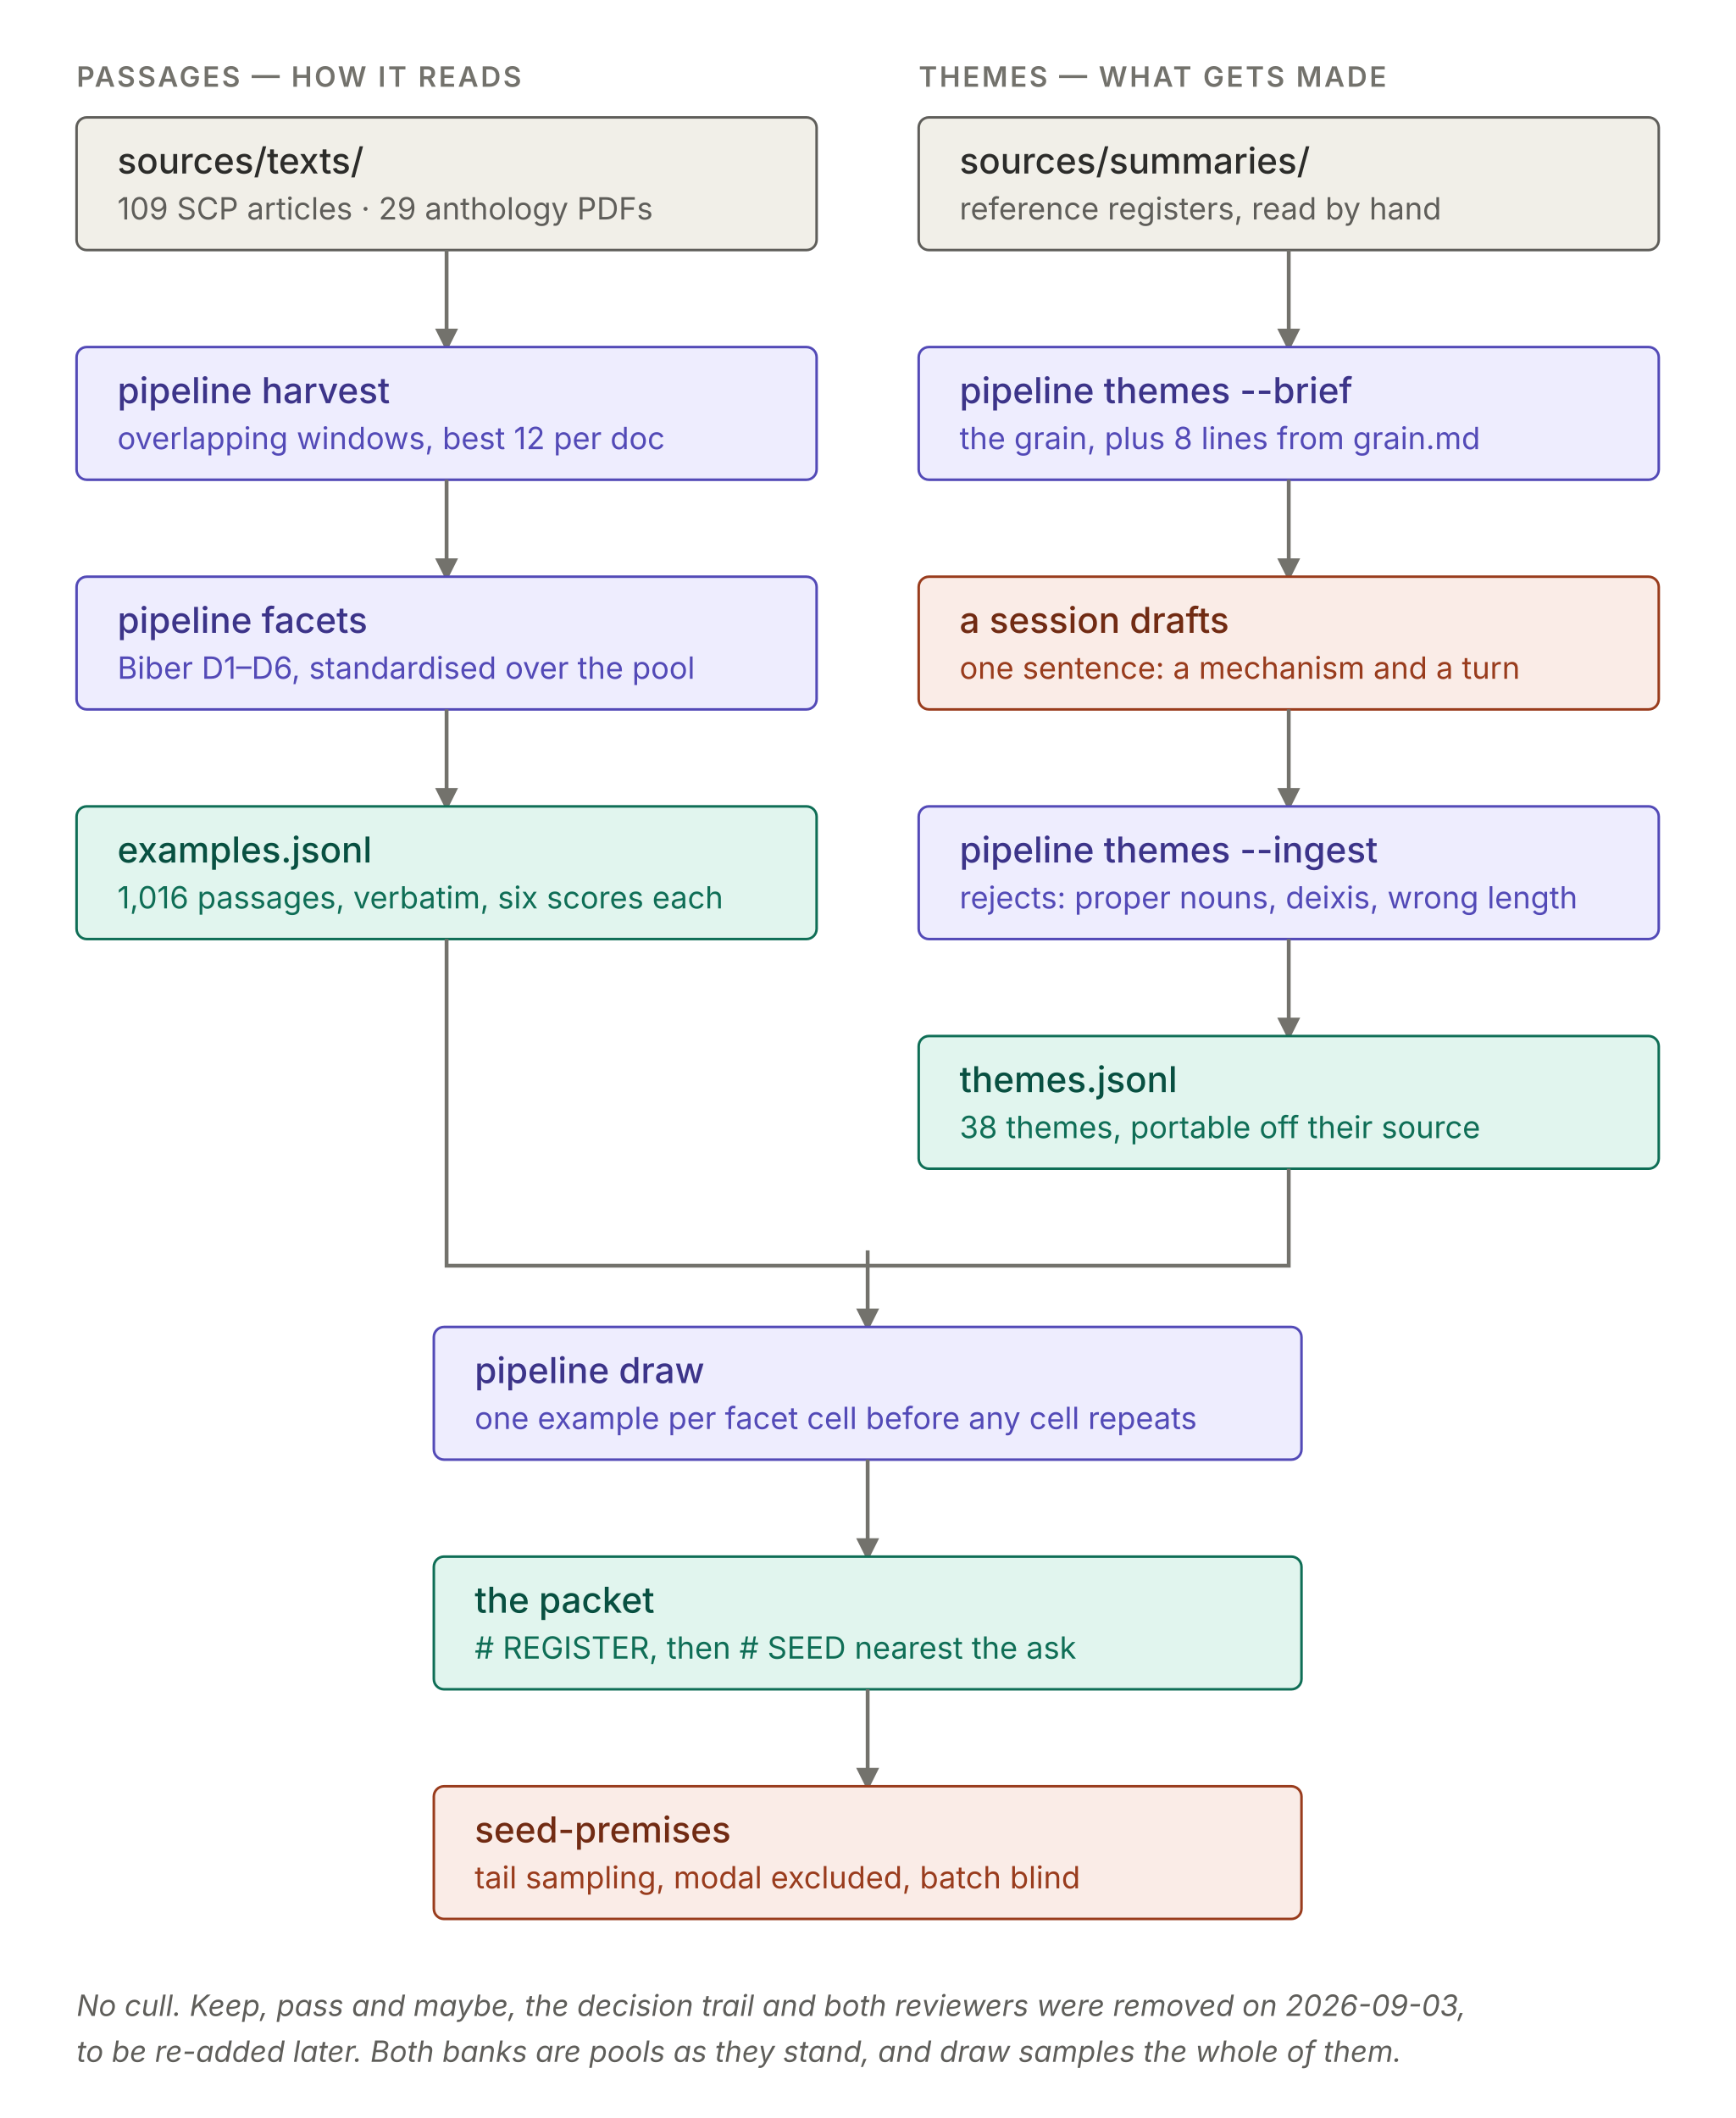
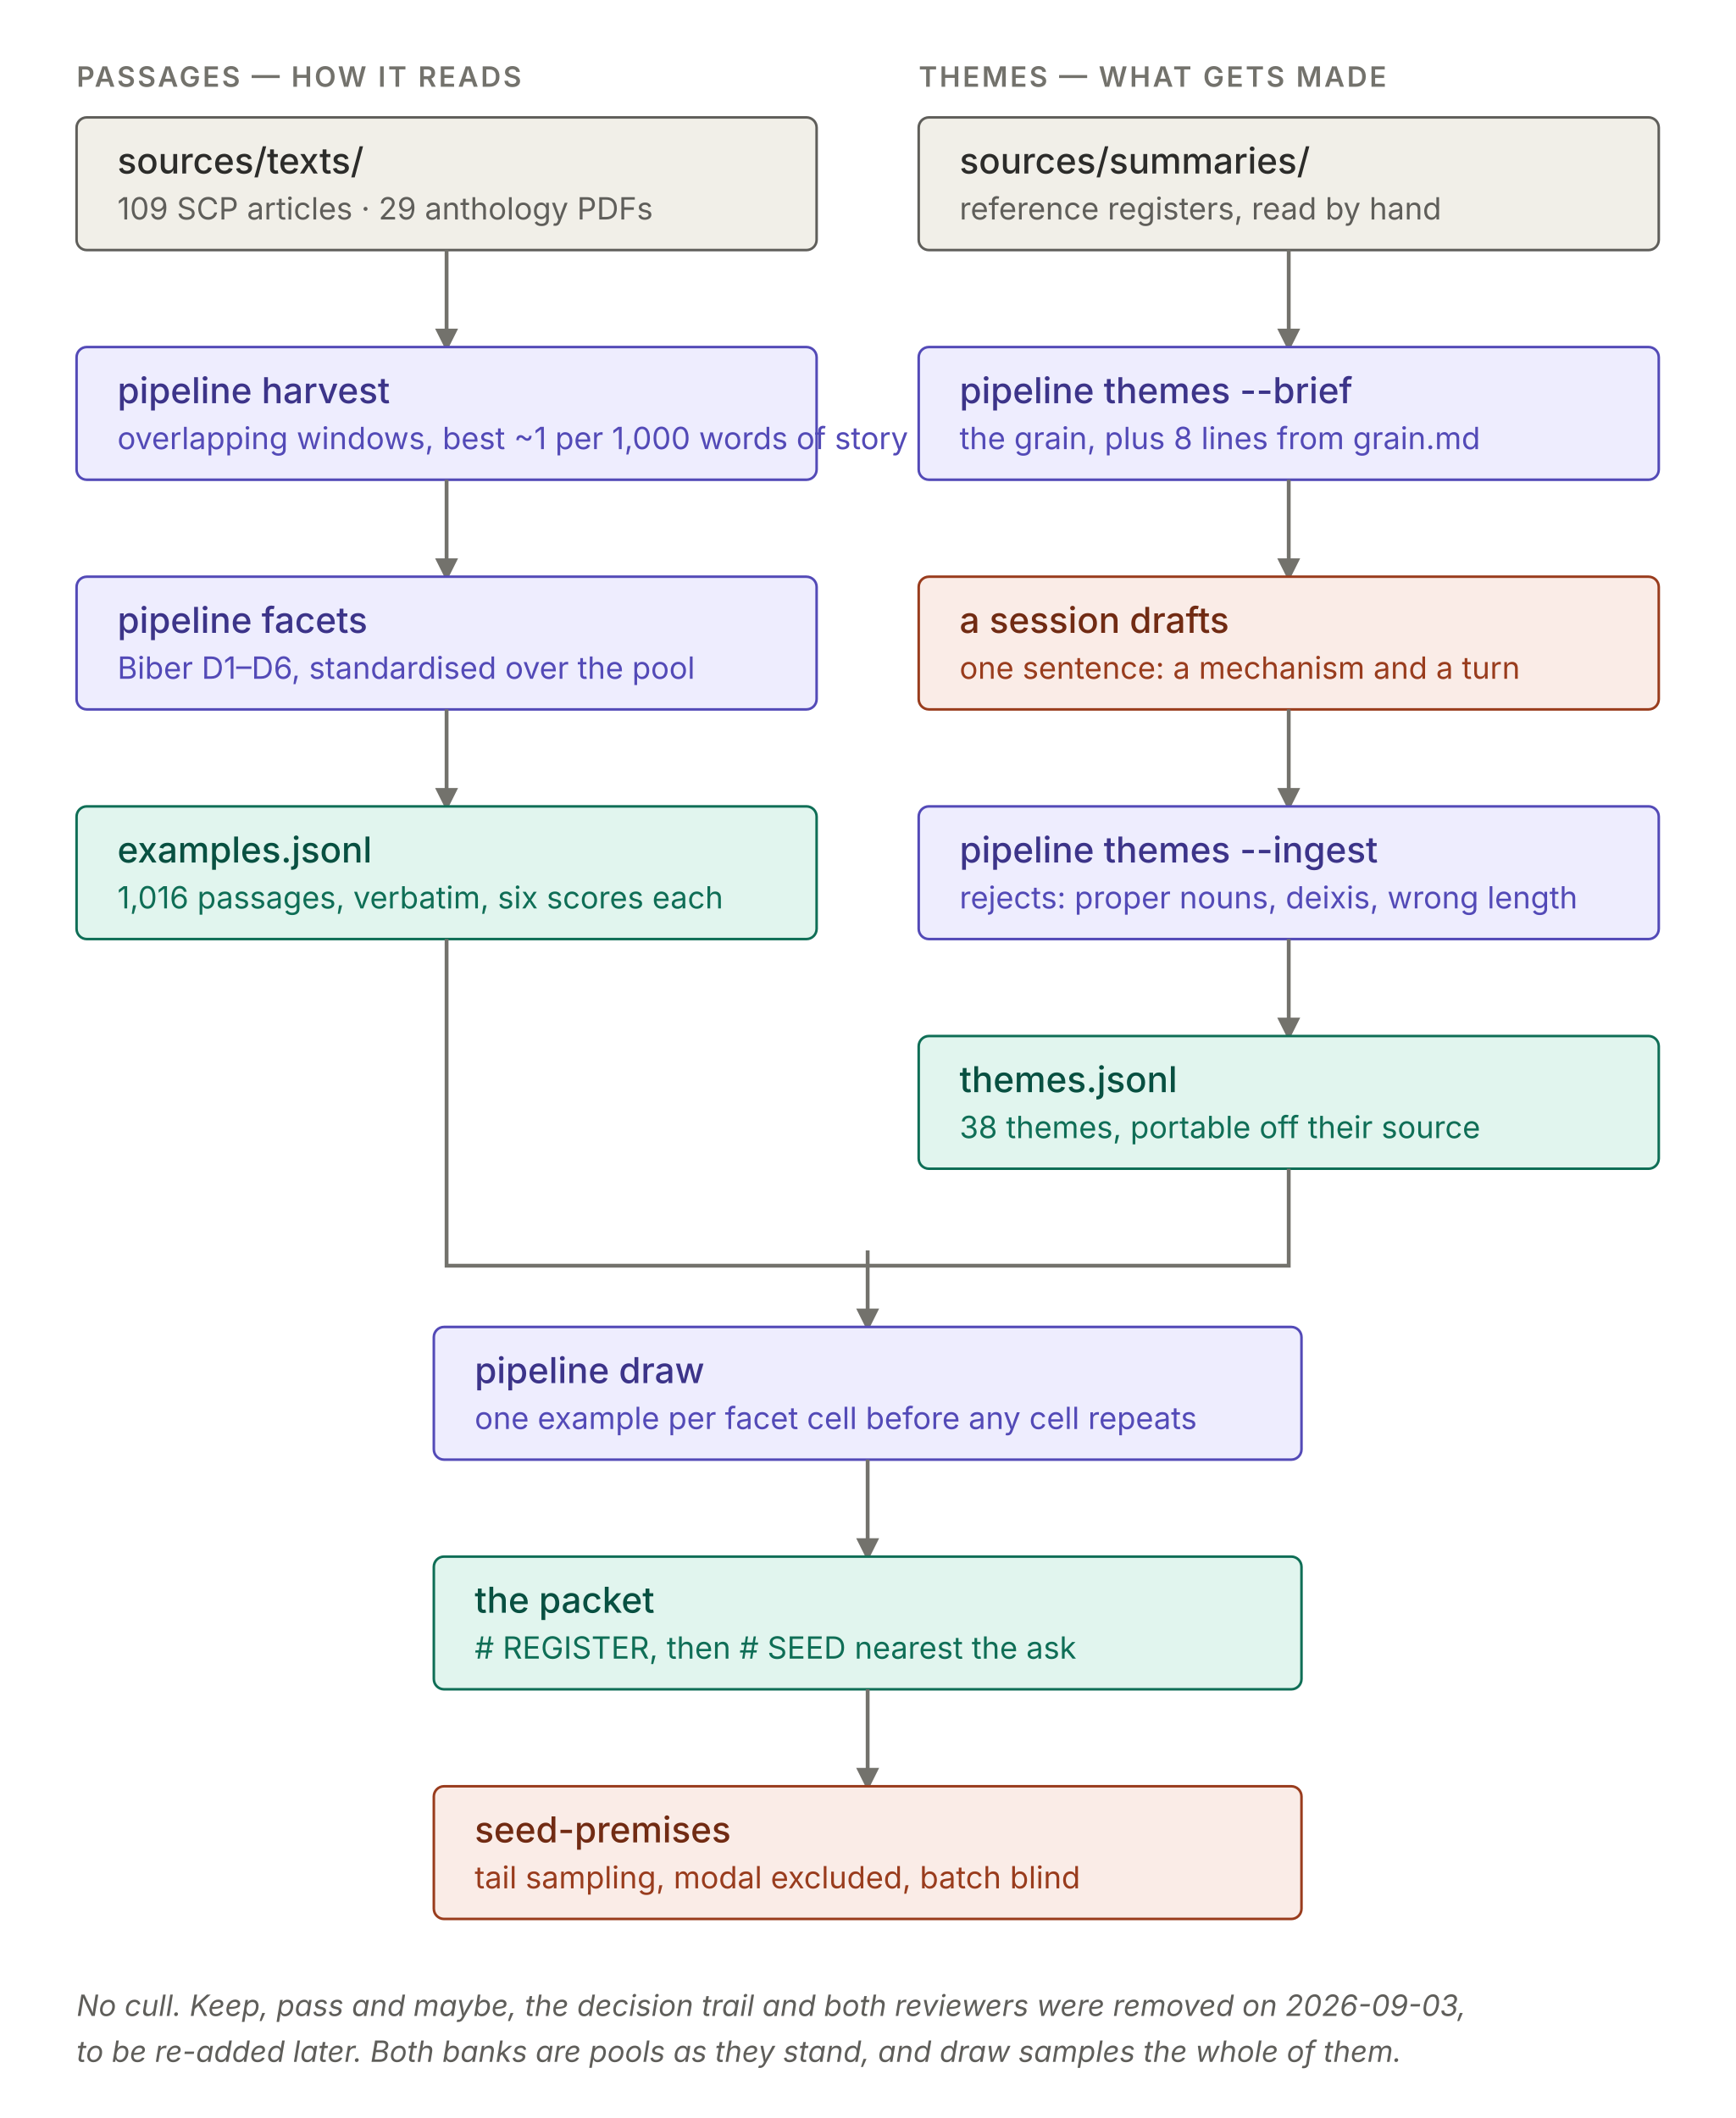
<svg xmlns="http://www.w3.org/2000/svg" width="100%" viewBox="0 0 680 830" role="img">
  <style>
text{font-family:system-ui,-apple-system,"Segoe UI",sans-serif}
.th{font-size:14px;font-weight:500}
.ts{font-size:12px;font-weight:400}
.tn{font-size:11.5px;font-weight:400;fill:#5F5E5A;font-style:italic}
.lane{font-size:11px;font-weight:600;letter-spacing:.08em;fill:#73726c}
.arr{stroke:#73726c;stroke-width:1.5;fill:none;marker-end:url(#arrow)}
.plain{stroke:#73726c;stroke-width:1.5;fill:none}
.gray rect{fill:#F1EFE8;stroke:#5F5E5A}
.gray .th{fill:#2C2C2A}.gray .ts{fill:#5F5E5A}
.purple rect{fill:#EEEDFE;stroke:#534AB7}
.purple .th{fill:#3C3489}.purple .ts{fill:#534AB7}
.coral rect{fill:#FAECE7;stroke:#993C1D}
.coral .th{fill:#712B13}.coral .ts{fill:#993C1D}
.teal rect{fill:#E1F5EE;stroke:#0F6E56}
.teal .th{fill:#085041}.teal .ts{fill:#0F6E56}
</style>
  <defs>
    <marker id="arrow" viewBox="0 0 10 10" refX="8" refY="5" markerWidth="6" markerHeight="6" orient="auto-start-reverse">
      <path d="M0 0 L10 5 L0 10 z" fill="#73726c" />
    </marker>
  </defs>
  <text class="lane" x="30" y="34">PASSAGES — HOW IT READS</text>
  <text class="lane" x="360" y="34">THEMES — WHAT GETS MADE</text>
  <g class="gray">
    <rect x="30" y="46" width="290" height="52" rx="4" />
    <text class="th" x="46" y="68">sources/texts/</text>
    <text class="ts" x="46" y="86">109 SCP articles · 29 anthology PDFs</text>
  </g>
  <g class="gray">
    <rect x="360" y="46" width="290" height="52" rx="4" />
    <text class="th" x="376" y="68">sources/summaries/</text>
    <text class="ts" x="376" y="86">reference registers, read by hand</text>
  </g>
  <path class="arr" d="M175 98 V136" />
  <path class="arr" d="M505 98 V136" />
  <g class="purple">
    <rect x="30" y="136" width="290" height="52" rx="4" />
    <text class="th" x="46" y="158">pipeline harvest</text>
-     <text class="ts" x="46" y="176">overlapping windows, best 12 per doc</text>
+     <text class="ts" x="46" y="176">overlapping windows, best ~1 per 1,000 words of story</text>
  </g>
  <g class="purple">
    <rect x="360" y="136" width="290" height="52" rx="4" />
    <text class="th" x="376" y="158">pipeline themes --brief</text>
    <text class="ts" x="376" y="176">the grain, plus 8 lines from grain.md</text>
  </g>
  <path class="arr" d="M175 188 V226" />
  <path class="arr" d="M505 188 V226" />
  <g class="purple">
    <rect x="30" y="226" width="290" height="52" rx="4" />
    <text class="th" x="46" y="248">pipeline facets</text>
    <text class="ts" x="46" y="266">Biber D1–D6, standardised over the pool</text>
  </g>
  <g class="coral">
    <rect x="360" y="226" width="290" height="52" rx="4" />
    <text class="th" x="376" y="248">a session drafts</text>
    <text class="ts" x="376" y="266">one sentence: a mechanism and a turn</text>
  </g>
  <path class="arr" d="M175 278 V316" />
  <path class="arr" d="M505 278 V316" />
  <g class="teal">
    <rect x="30" y="316" width="290" height="52" rx="4" />
    <text class="th" x="46" y="338">examples.jsonl</text>
    <text class="ts" x="46" y="356">1,016 passages, verbatim, six scores each</text>
  </g>
  <g class="purple">
    <rect x="360" y="316" width="290" height="52" rx="4" />
    <text class="th" x="376" y="338">pipeline themes --ingest</text>
    <text class="ts" x="376" y="356">rejects: proper nouns, deixis, wrong length</text>
  </g>
  <path class="arr" d="M505 368 V406" />
  <g class="teal">
    <rect x="360" y="406" width="290" height="52" rx="4" />
    <text class="th" x="376" y="428">themes.jsonl</text>
    <text class="ts" x="376" y="446">38 themes, portable off their source</text>
  </g>
  <path class="plain" d="M175 368 V496 H340" />
  <path class="plain" d="M505 458 V496 H340" />
  <path class="arr" d="M340 490 V520" />
  <g class="purple">
    <rect x="170" y="520" width="340" height="52" rx="4" />
    <text class="th" x="186" y="542">pipeline draw</text>
    <text class="ts" x="186" y="560">one example per facet cell before any cell repeats</text>
  </g>
  <path class="arr" d="M340 572 V610" />
  <g class="teal">
    <rect x="170" y="610" width="340" height="52" rx="4" />
    <text class="th" x="186" y="632">the packet</text>
    <text class="ts" x="186" y="650"># REGISTER, then # SEED nearest the ask</text>
  </g>
  <path class="arr" d="M340 662 V700" />
  <g class="coral">
    <rect x="170" y="700" width="340" height="52" rx="4" />
    <text class="th" x="186" y="722">seed-premises</text>
    <text class="ts" x="186" y="740">tail sampling, modal excluded, batch blind</text>
  </g>
  <text class="tn" x="30" y="790">No cull. Keep, pass and maybe, the decision trail and both reviewers were removed on 2026-09-03,</text>
  <text class="tn" x="30" y="808">to be re-added later. Both banks are pools as they stand, and draw samples the whole of them.</text>
</svg>
